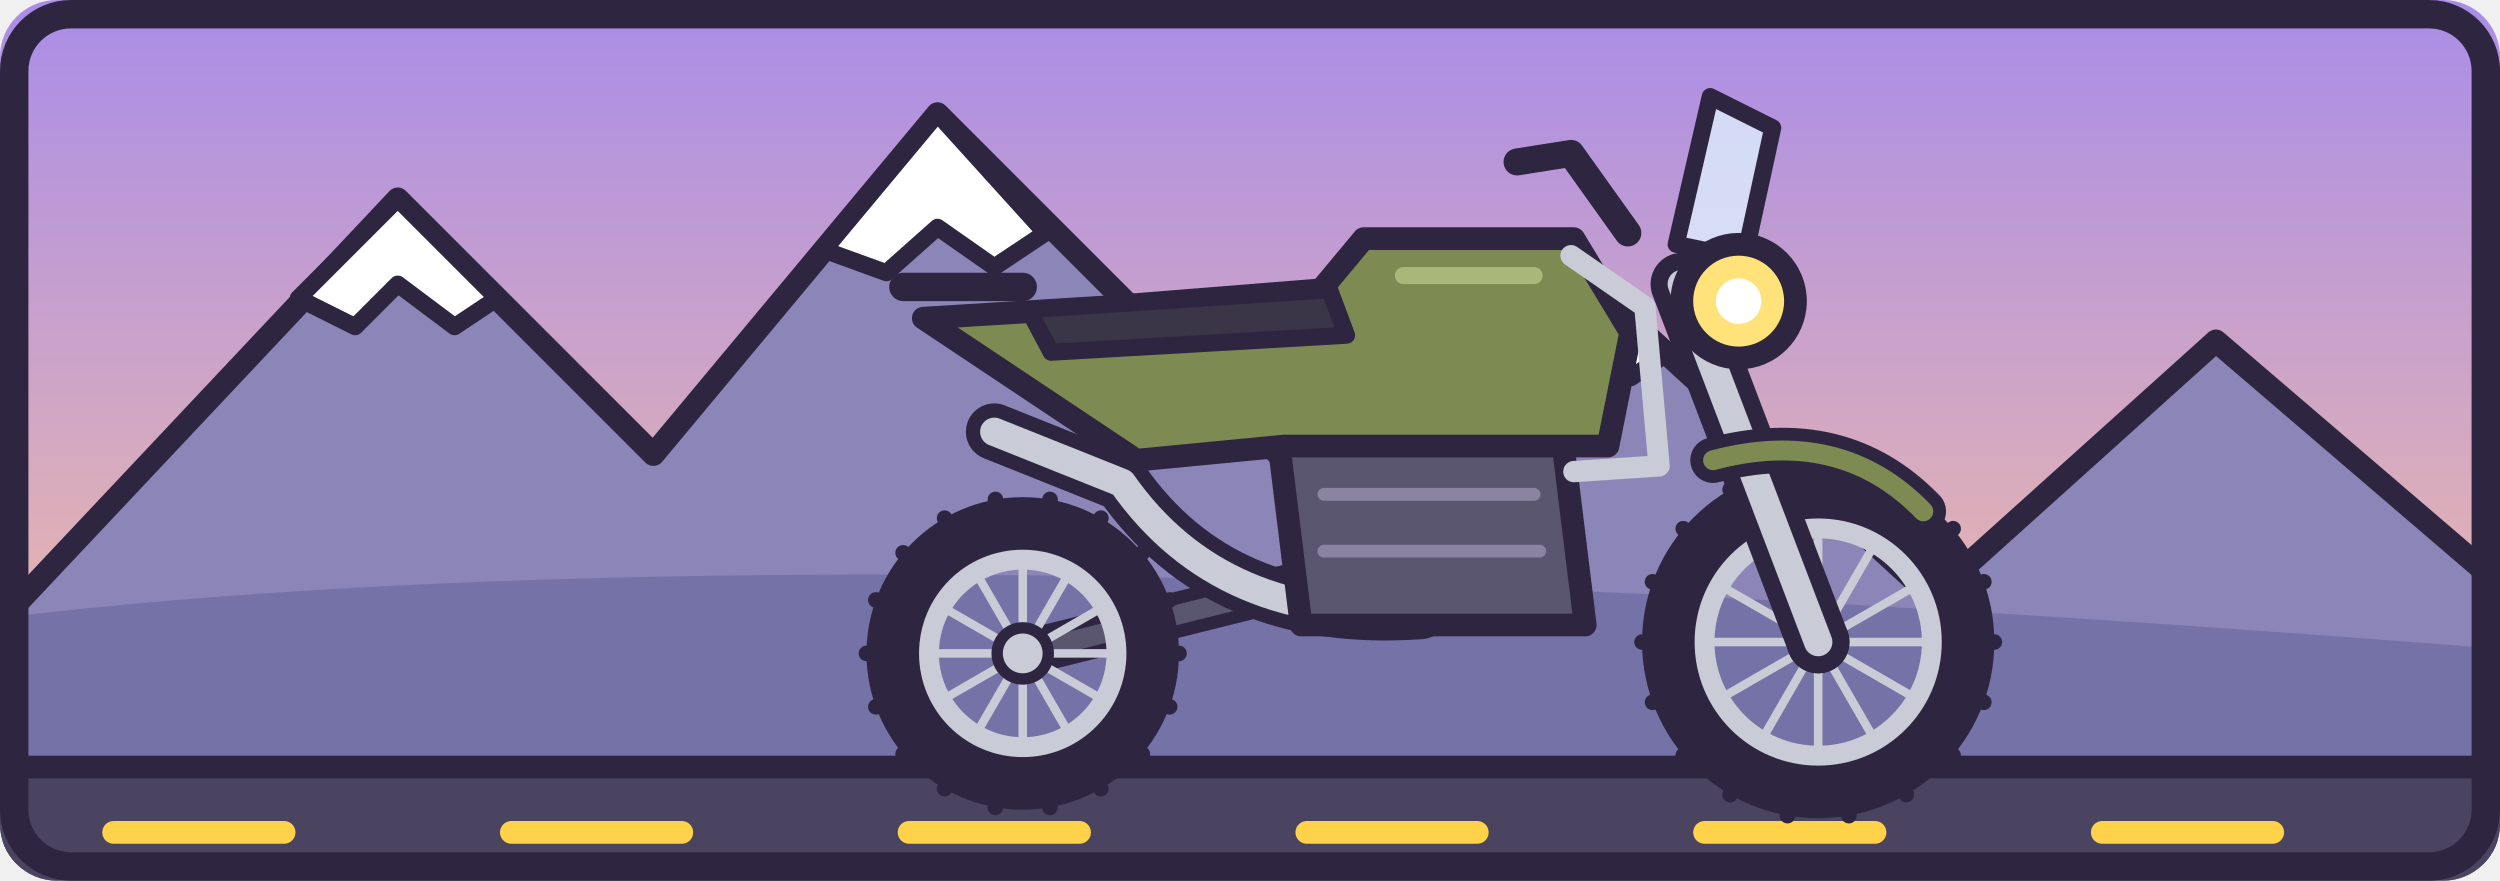
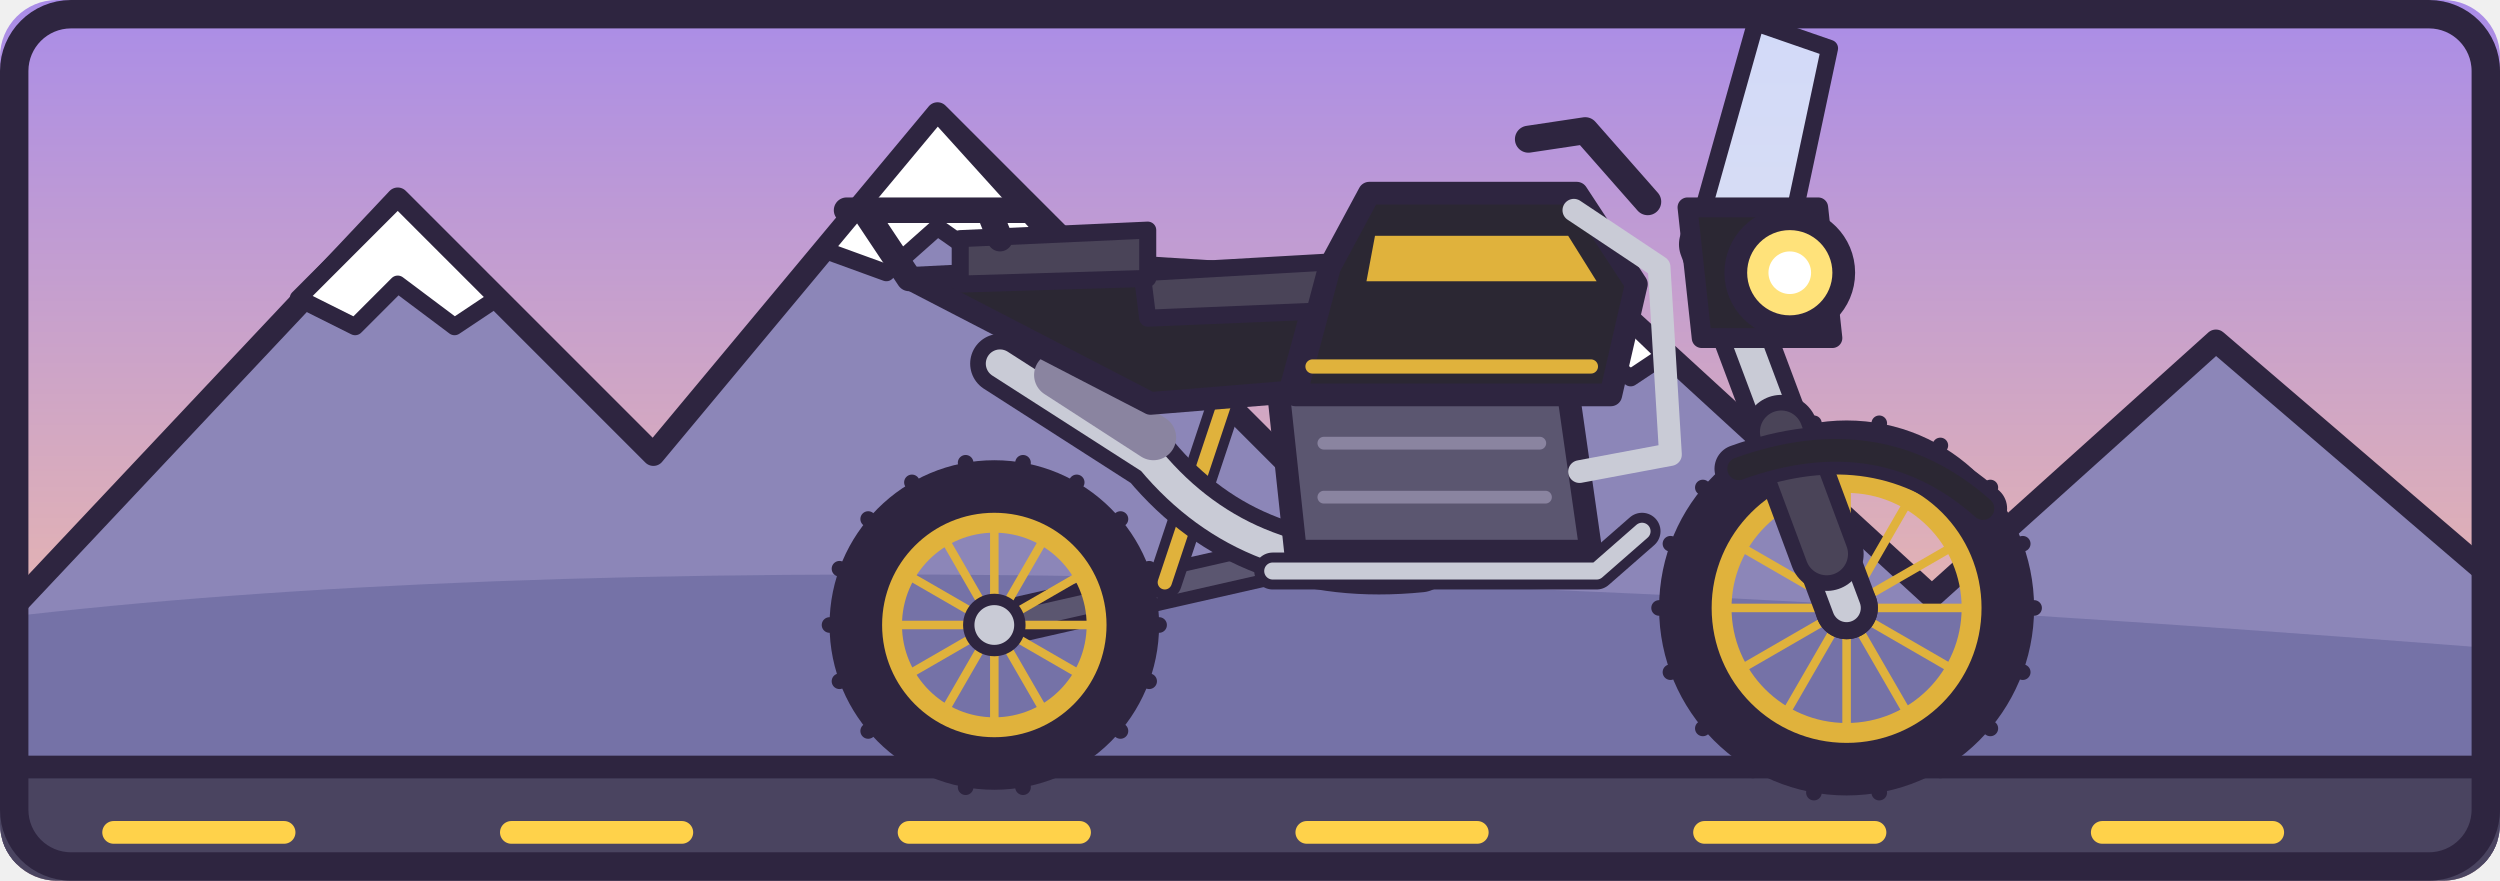
<svg xmlns="http://www.w3.org/2000/svg" width="88" height="31" viewBox="0 0 88 31">
  <defs>
    <linearGradient id="sky" x1="0" x2="0" y1="0" y2="1">
      <stop offset="0" stop-color="#a98ce8" />
      <stop offset="1" stop-color="#ffc59a" />
    </linearGradient>
    <clipPath id="frame">
      <rect width="88" height="31" rx="2" />
    </clipPath>
  </defs>
  <g clip-path="url(#frame)" stroke="#2e2540" stroke-linejoin="round" stroke-linecap="round">
    <rect width="88" height="31" fill="url(#sky)" stroke="none" />
    <path d="M-2 24 14 7l9 9 10-12 14 14 9-8 12 11 10-9 14 12v6H-2Z" fill="#8c86b8" stroke-width=".8" />
    <path d="M14 7l-3.5 3.5 2 1 1.5-1.5 2 1.5 1.5-1Zm19-3-4 4.8 2.2.8 1.8-1.6 2 1.4 1.8-1.2ZM56 10l-2.8 2.5 1.5.8 1.3-1 1.4 1 1.2-.8Z" fill="#fff" stroke-width=".6" />
    <path d="M-2 22q30-4 92 1v9H-2Z" fill="#6b6aa0" stroke="none" opacity=".7" />
    <path d="M-1 27h90v5H-1Z" fill="#4a4460" stroke-width=".8" />
    <path d="M4 29.3h6M18 29.3h6M32 29.3h6M46 29.3h6M60 29.3h6M74 29.3h6" stroke="#ffd24a" stroke-width=".8" />
    <g>
-       <path d="M46 20.5 36 23" stroke-width="1.6" />
-       <path d="M46 20.5 36 23" stroke="#5b5670" stroke-width=".7" />
-       <path d="M50 21.5q-7 .5-10.5-4.5l-4.5-1.8" fill="none" stroke-width="2" />
-       <path d="M50 21.5q-7 .5-10.5-4.5l-4.5-1.8" fill="none" stroke="#c9cbd6" stroke-width="1" />
-       <path d="M41.00 23.00L41.50 23.00M40.70 24.71L41.17 24.88M39.83 26.21L40.21 26.54M38.50 27.33L38.75 27.76M36.87 27.92L36.96 28.42M35.13 27.92L35.04 28.42M33.50 27.33L33.25 27.76M32.17 26.21L31.79 26.54M31.30 24.71L30.83 24.88M31.00 23.00L30.50 23.00M31.30 21.29L30.83 21.12M32.17 19.79L31.79 19.46M33.50 18.67L33.25 18.24M35.13 18.08L35.04 17.58M36.87 18.08L36.96 17.58M38.50 18.67L38.75 18.24M39.83 19.79L40.21 19.46M40.70 21.29L41.17 21.12" stroke="#2e2540" stroke-width=".55" />
-       <circle cx="36" cy="23" r="4.5" fill="none" stroke="#2e2540" stroke-width="2" />
-       <circle cx="36" cy="23" r="3.3" fill="none" stroke="#c9cbd6" stroke-width=".7" />
-       <path d="M36.0 23.0L39.20 23.00M36.0 23.0L38.77 24.60M36.0 23.0L37.60 25.77M36.0 23.0L36.00 26.20M36.0 23.0L34.40 25.77M36.0 23.0L33.23 24.60M36.0 23.0L32.80 23.00M36.0 23.0L33.23 21.40M36.0 23.0L34.40 20.23M36.0 23.0L36.00 19.80M36.0 23.0L37.60 20.23M36.0 23.0L38.77 21.40" stroke="#c9cbd6" stroke-width=".3" />
-       <circle cx="36" cy="23" r=".9" fill="#c9cbd6" stroke-width=".4" />
-       <path d="M69.70 22.60L70.20 22.60M69.36 24.55L69.83 24.72M68.37 26.26L68.75 26.59M66.85 27.54L67.10 27.97M64.99 28.21L65.08 28.71M63.01 28.21L62.92 28.71M61.15 27.54L60.90 27.97M59.63 26.26L59.25 26.59M58.64 24.55L58.17 24.72M58.30 22.60L57.80 22.60M58.64 20.65L58.17 20.48M59.63 18.94L59.25 18.61M61.15 17.66L60.90 17.23M63.01 16.99L62.92 16.49M64.99 16.99L65.08 16.49M66.85 17.66L67.10 17.23M68.37 18.94L68.75 18.61M69.36 20.65L69.83 20.48" stroke="#2e2540" stroke-width=".55" />
-       <circle cx="64" cy="22.6" r="5.2" fill="none" stroke="#2e2540" stroke-width="2" />
-       <circle cx="64" cy="22.6" r="4.0" fill="none" stroke="#c9cbd6" stroke-width=".7" />
-       <path d="M64.0 22.6L67.90 22.60M64.0 22.6L67.38 24.55M64.0 22.6L65.95 25.98M64.0 22.6L64.00 26.50M64.0 22.6L62.05 25.98M64.0 22.6L60.62 24.55M64.0 22.6L60.10 22.60M64.0 22.6L60.62 20.65M64.0 22.6L62.05 19.22M64.0 22.6L64.00 18.70M64.0 22.6L65.95 19.22M64.0 22.6L67.38 20.65" stroke="#c9cbd6" stroke-width=".3" />
-       <circle cx="64" cy="22.6" r=".9" fill="#c9cbd6" stroke-width=".4" />
-       <path d="M64 22.6 59.2 10" stroke-width="2.2" />
-       <path d="M64 22.6 59.2 10" stroke="#c9cbd6" stroke-width="1" />
-       <path d="M60.3 16.2q4.5-1.2 7.4 1.8" fill="none" stroke-width="1.6" />
-       <path d="M60.3 16.2q4.5-1.2 7.4 1.8" fill="none" stroke="#7d8b52" stroke-width=".7" />
-       <path d="M45 15.5h10l.8 6.5H45.8Z" fill="#5b5670" stroke-width=".8" />
-       <path d="M46.6 17.4h7.4M46.6 19.4h7.6" stroke="#8a84a0" stroke-width=".45" />
-       <path d="M32.5 11.2 39 10.8 46.5 10.2 48 8.4h7.4l2 3.3-.8 4H45.2L40 16.2Z" fill="#7d8b52" stroke-width=".8" />
-       <path d="M36.2 10.9 46.8 10.2 47.4 11.8 37 12.4Z" fill="#3b3548" stroke-width=".6" />
-       <path d="M49.4 9.7h4.6" stroke="#a9b77a" stroke-width=".6" />
-       <path d="M31.8 10.1h4.2" stroke-width="1" />
-       <path d="M55.3 9l2.6 1.8.5 5.6-3 .2" fill="none" stroke="#c9cbd6" stroke-width=".75" />
-       <path d="M57.3 8.2 55.3 5.4l-1.9.3" fill="none" stroke-width=".95" />
-       <path d="M59 8.6l1.2-5.2 2.2 1.1-1 4.6Z" fill="#dff2ff" fill-opacity=".75" stroke-width=".6" />
-       <circle cx="61.2" cy="10.6" r="2" fill="#ffe27a" stroke-width=".8" />
-       <circle cx="61.2" cy="10.6" r=".8" fill="#fff" stroke="none" />
+       <path d="M46 19.5 35 22" stroke-width="1.6" />
+       <path d="M46 19.5 35 22" stroke="#5b5670" stroke-width=".7" />
+       <path d="M41 20.5 43.5 13" stroke-width="1.2" />
+       <path d="M41 20.5 43.5 13" stroke="#e0b23c" stroke-width=".5" />
+       <path d="M40.30 22.00L40.80 22.00M39.98 23.81L40.45 23.98M39.06 25.41L39.44 25.73M37.65 26.59L37.90 27.02M35.92 27.22L36.01 27.71M34.08 27.22L33.99 27.71M32.35 26.59L32.10 27.02M30.94 25.41L30.56 25.73M30.02 23.81L29.55 23.98M29.70 22.00L29.20 22.00M30.02 20.19L29.55 20.02M30.94 18.59L30.56 18.27M32.35 17.41L32.10 16.98M34.08 16.78L33.99 16.29M35.92 16.78L36.01 16.29M37.65 17.41L37.90 16.98M39.06 18.59L39.44 18.27M39.98 20.19L40.45 20.02" stroke="#2e2540" stroke-width=".55" />
+       <circle cx="35" cy="22" r="4.8" fill="none" stroke="#2e2540" stroke-width="2" />
+       <circle cx="35" cy="22" r="3.6" fill="none" stroke="#e0b23c" stroke-width=".7" />
+       <path d="M35.0 22.0L38.50 22.00M35.0 22.0L38.03 23.75M35.0 22.0L36.75 25.03M35.0 22.0L35.00 25.50M35.0 22.0L33.25 25.03M35.0 22.0L31.97 23.75M35.0 22.0L31.50 22.00M35.0 22.0L31.97 20.25M35.0 22.0L33.25 18.97M35.0 22.0L35.00 18.50M35.0 22.0L36.75 18.97M35.0 22.0L38.03 20.25" stroke="#e0b23c" stroke-width=".3" />
+       <circle cx="35" cy="22" r=".9" fill="#c9cbd6" stroke-width=".4" />
+       <path d="M71.10 21.40L71.60 21.40M70.73 23.49L71.20 23.66M69.67 25.32L70.06 25.64M68.05 26.68L68.30 27.12M66.06 27.41L66.15 27.90M63.94 27.41L63.85 27.90M61.95 26.68L61.70 27.12M60.33 25.32L59.94 25.64M59.27 23.49L58.80 23.66M58.90 21.40L58.40 21.40M59.27 19.31L58.80 19.14M60.33 17.48L59.94 17.16M61.95 16.12L61.70 15.68M63.94 15.39L63.85 14.90M66.06 15.39L66.15 14.90M68.05 16.12L68.30 15.68M69.67 17.48L70.06 17.16M70.73 19.31L71.20 19.14" stroke="#2e2540" stroke-width=".55" />
+       <circle cx="65" cy="21.4" r="5.6" fill="none" stroke="#2e2540" stroke-width="2" />
+       <circle cx="65" cy="21.4" r="4.4" fill="none" stroke="#e0b23c" stroke-width=".7" />
+       <path d="M65.0 21.4L69.30 21.40M65.0 21.4L68.72 23.55M65.0 21.4L67.15 25.12M65.0 21.4L65.00 25.70M65.0 21.4L62.85 25.12M65.0 21.4L61.28 23.55M65.0 21.4L60.70 21.40M65.0 21.4L61.28 19.25M65.0 21.4L62.85 17.68M65.0 21.4L65.00 17.10M65.0 21.4L67.15 17.68M65.0 21.4L68.72 19.25" stroke="#e0b23c" stroke-width=".3" />
+       <circle cx="65" cy="21.4" r=".9" fill="#c9cbd6" stroke-width=".4" />
+       <path d="M50 19.8q-6 .6-9.5-3.6l-5.3-3.4" fill="none" stroke-width="2.1" />
+       <path d="M50 19.8q-6 .6-9.5-3.6l-5.3-3.4" fill="none" stroke="#c9cbd6" stroke-width="1" />
+       <path d="M37.2 13.2l3.4 2.2" stroke="#8a84a0" stroke-width="1.6" />
+       <path d="M65 21.4 60.2 8.6" stroke-width="2.2" />
+       <path d="M65 21.4 60.2 8.6" stroke="#c9cbd6" stroke-width="1" />
+       <path d="M64.3 19.5 62.7 15.2" stroke-width="2.6" />
+       <path d="M64.3 19.5 62.7 15.2" stroke="#4a4458" stroke-width="1.5" />
+       <path d="M61.2 16.5q5-1.8 8.6 1.4" fill="none" stroke-width="1.7" />
+       <path d="M61.2 16.5q5-1.8 8.6 1.4" fill="none" stroke="#2b2733" stroke-width=".8" />
+       <path d="M45 13.8h10.2l.8 5.6H45.6Z" fill="#5b5670" stroke-width=".8" />
+       <path d="M46.6 15.6h7.6M46.6 17.5h7.8" stroke="#8a84a0" stroke-width=".45" />
+       <path d="M44.8 20.1h11.4l1.6-1.4" fill="none" stroke-width="1.3" />
+       <path d="M44.8 20.1h11.4l1.6-1.4" fill="none" stroke="#c9cbd6" stroke-width=".6" />
+       <path d="M32 9.8 40 9.4 46.5 9.8 45.4 13.8 40.5 14.2Z" fill="#2b2733" stroke-width=".8" />
+       <path d="M40.2 9.6 47.2 9.2 47.6 10.9 40.4 11.2Z" fill="#4a4458" stroke-width=".6" />
+       <path d="M33.8 8.4 40.4 8.1 40.4 9.8 33.8 10Z" fill="#4a4458" stroke-width=".6" />
+       <path d="M29.8 7.4h6.4M30.4 7.4l1.6 2.4M34.8 7.4l.4 1" fill="none" stroke-width=".9" />
+       <path d="M46.8 9.4 48.2 6.8h7.3l2.1 3.2-.9 3.9H45.6Z" fill="#2b2733" stroke-width=".8" />
+       <path d="M48.4 8.3h6.8l1 1.6h-8.1Z" fill="#e0b23c" stroke="none" />
+       <path d="M46.2 12.9h9.8" stroke="#e0b23c" stroke-width=".5" />
+       <path d="M55.4 7.4l3 2 .4 6.6-3.2.6" fill="none" stroke="#c9cbd6" stroke-width=".8" />
+       <path d="M58 7.1 55.8 4.6l-2 .3" fill="none" stroke-width=".95" />
+       <path d="M60 7.2l1.8-6.4 2.6.9-1.3 6.1Z" fill="#dff2ff" fill-opacity=".75" stroke-width=".6" />
+       <path d="M59.4 7.3h4.6l.5 4.6h-4.6Z" fill="#2b2733" stroke-width=".7" />
+       <circle cx="63" cy="9.6" r="1.9" fill="#ffe27a" stroke-width=".8" />
+       <circle cx="63" cy="9.6" r=".75" fill="#fff" stroke="none" />
    </g>
  </g>
  <rect x=".5" y=".5" width="87" height="30" rx="2" fill="none" stroke="#2e2540" />
</svg>
